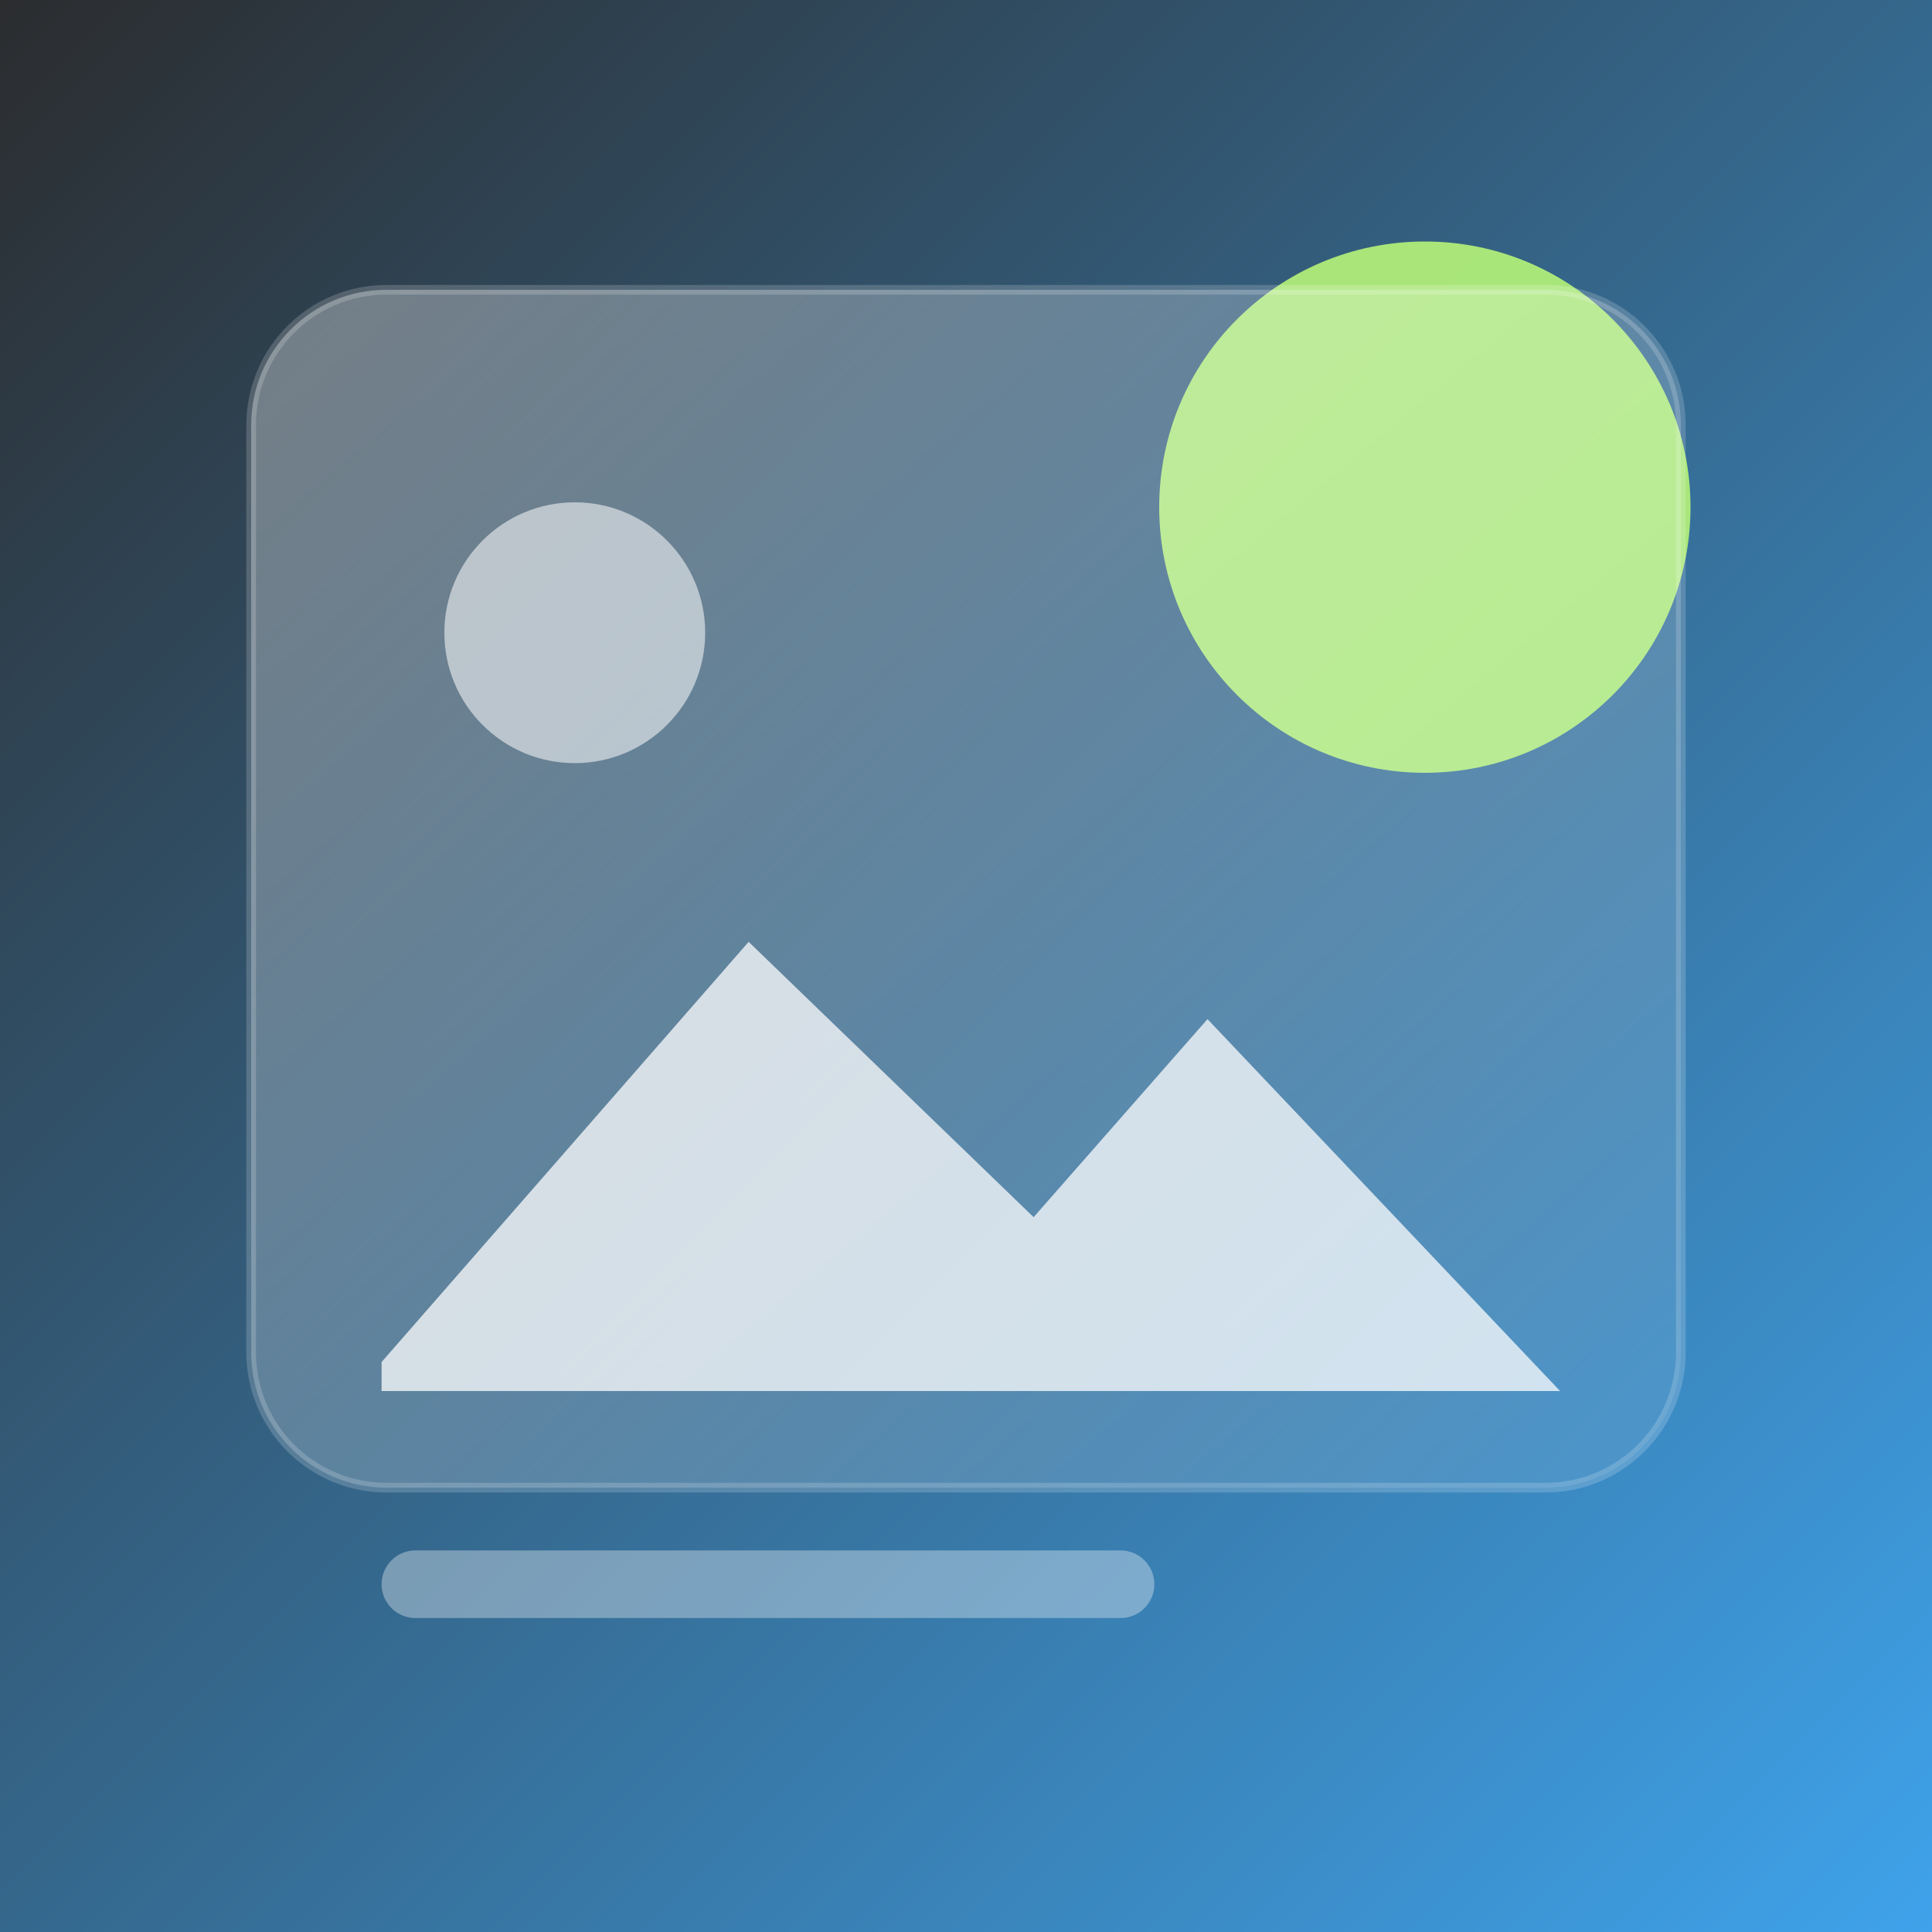
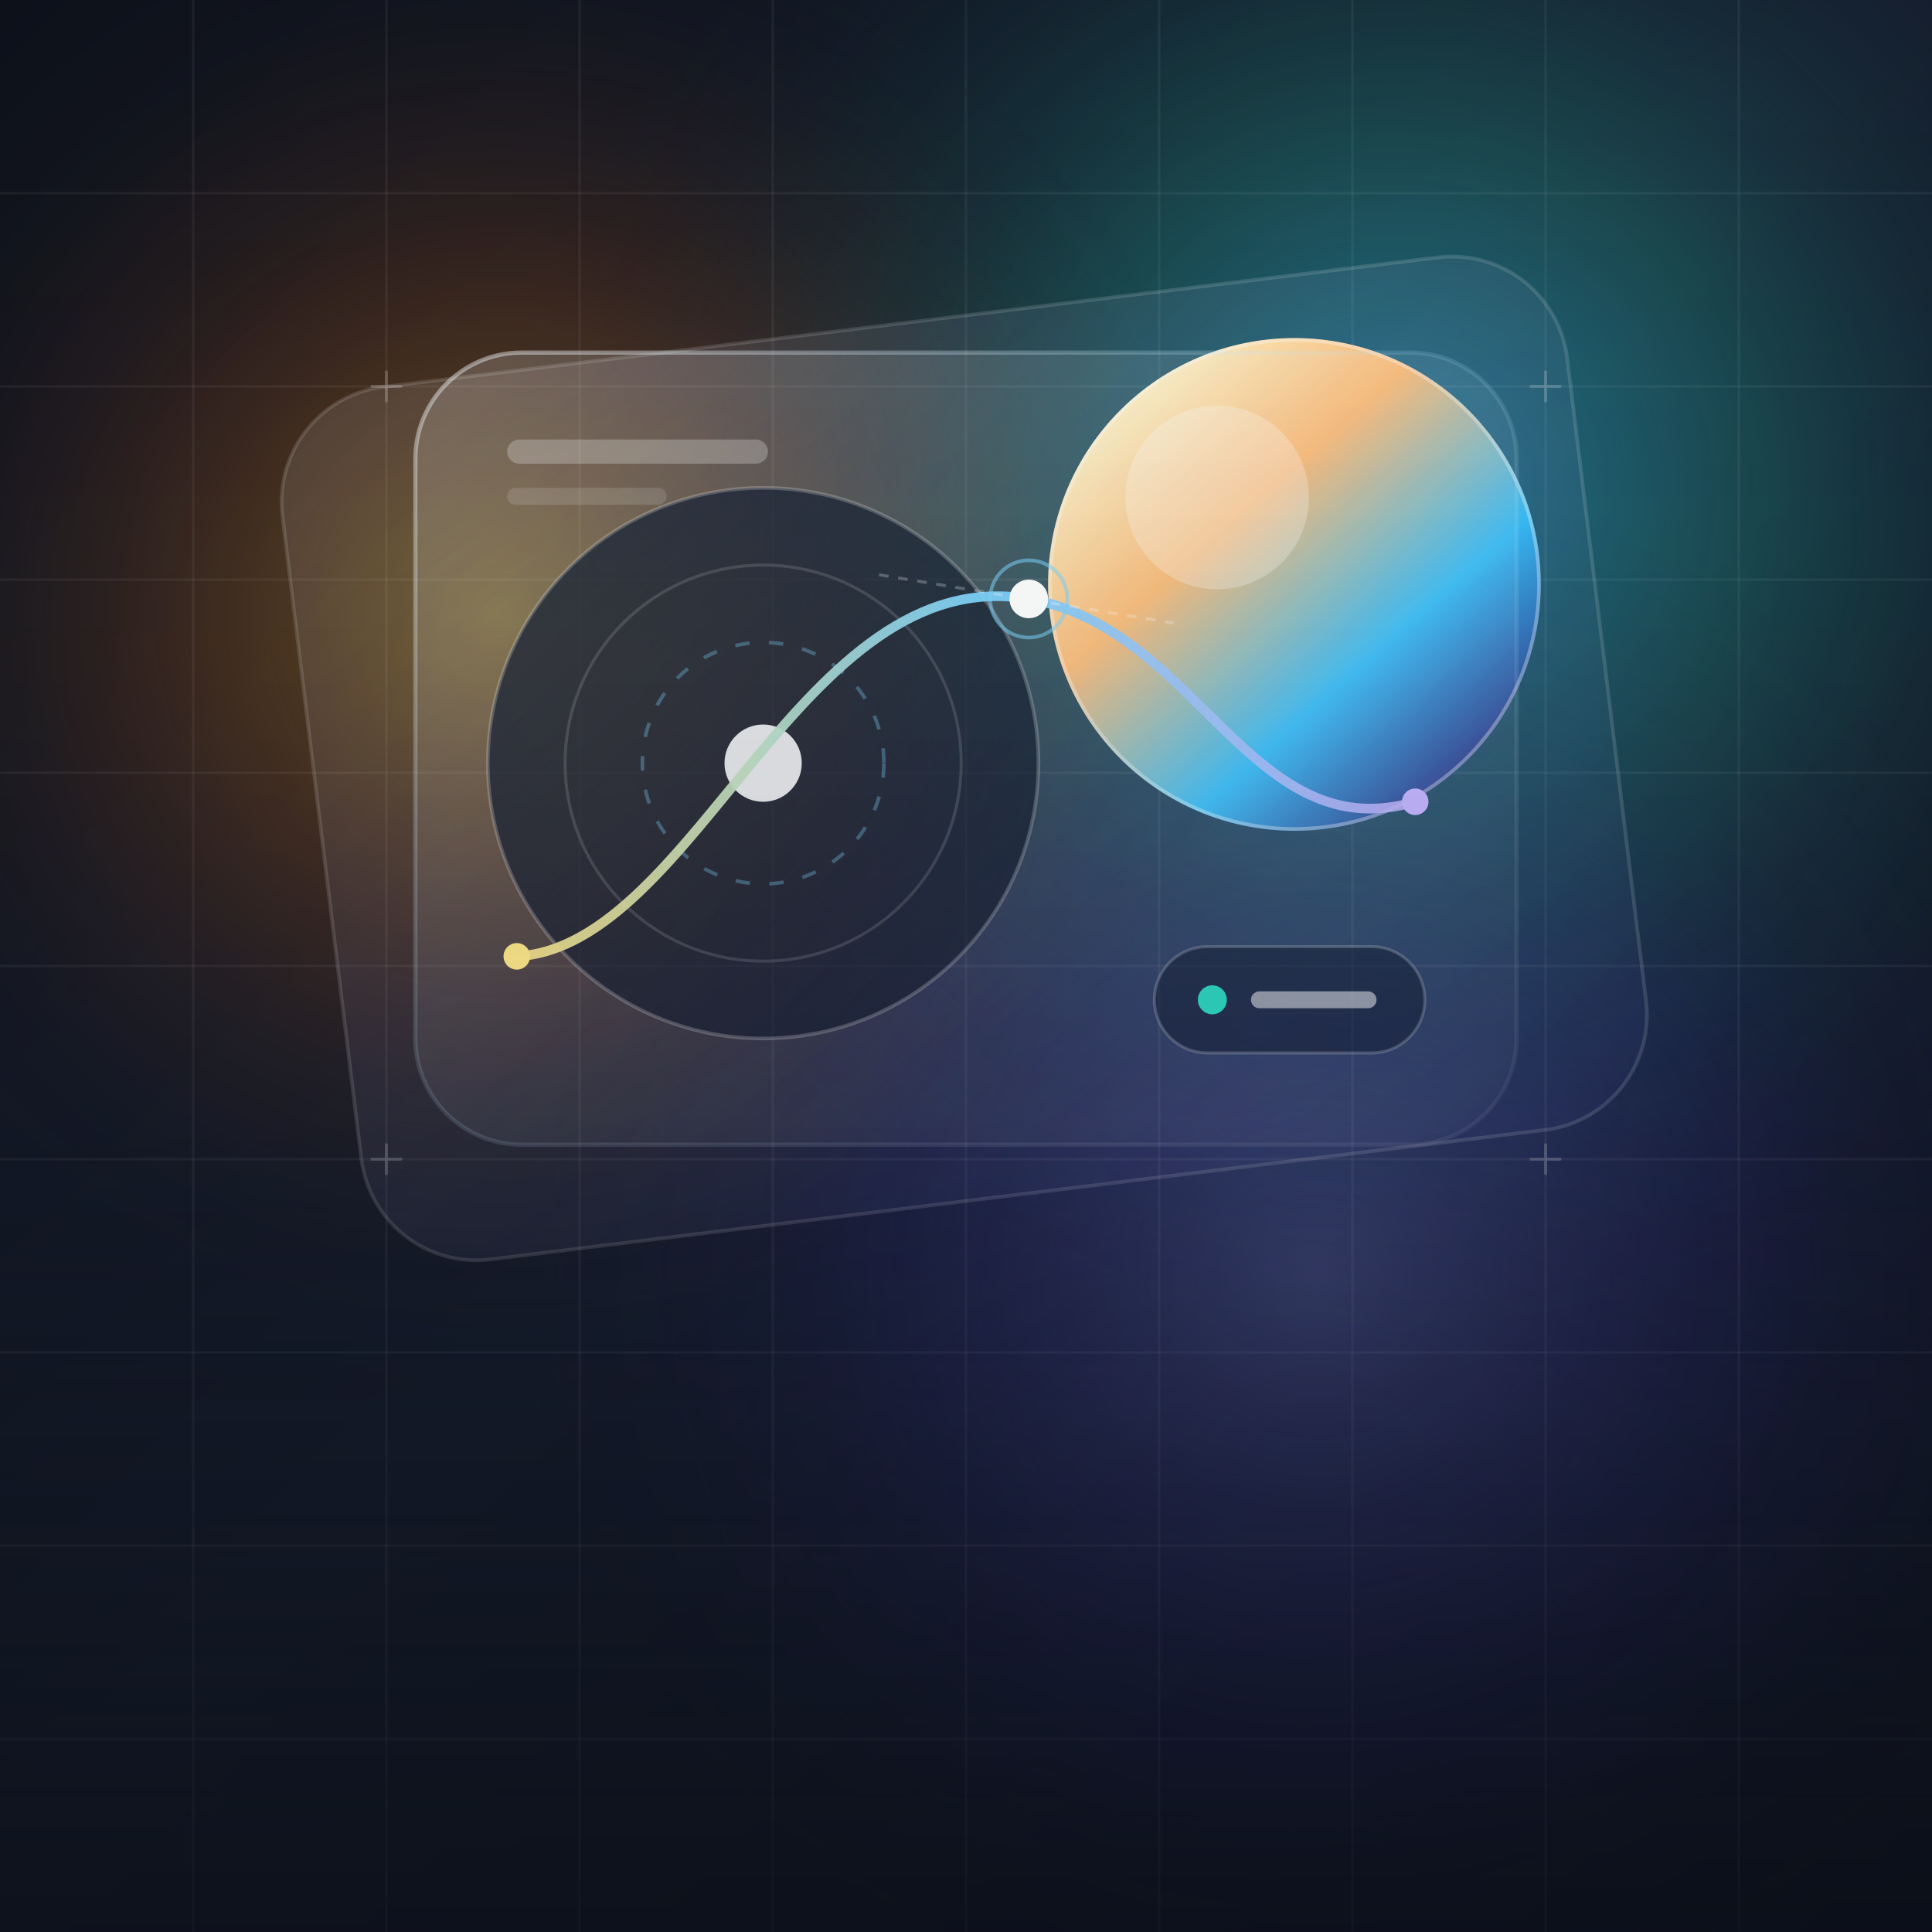
- <svg xmlns="http://www.w3.org/2000/svg" viewBox="0 0 800 800" role="img" aria-label="Default media preview">
+ <svg xmlns="http://www.w3.org/2000/svg" viewBox="0 0 800 800" role="img" aria-label="Studio reel abstract editorial artwork">
  <defs>
-     <linearGradient id="media-bg" x1="0" y1="0" x2="1" y2="1">
-       <stop offset="0" stop-color="#2b2c2e" />
-       <stop offset="1" stop-color="#3fa3eb" />
+     <linearGradient id="md-bg" x1="0" y1="0" x2="1" y2="1">
+       <stop offset="0%" stop-color="#0D111A" />
+       <stop offset="48%" stop-color="#151C2C" />
+       <stop offset="100%" stop-color="#0F1522" />
    </linearGradient>
-     <linearGradient id="media-card" x1="0" y1="0" x2="1" y2="1">
-       <stop offset="0" stop-color="#ffffff" stop-opacity="0.34" />
-       <stop offset="1" stop-color="#ffffff" stop-opacity="0.08" />
+     <radialGradient id="md-orb-teal" cx="72%" cy="26%" r="44%">
+       <stop offset="0%" stop-color="#38BDF8" stop-opacity="0.55" />
+       <stop offset="45%" stop-color="#2DD4BF" stop-opacity="0.22" />
+       <stop offset="100%" stop-color="#0F172A" stop-opacity="0" />
+     </radialGradient>
+     <radialGradient id="md-orb-amber" cx="26%" cy="32%" r="38%">
+       <stop offset="0%" stop-color="#FBBF24" stop-opacity="0.40" />
+       <stop offset="50%" stop-color="#F97316" stop-opacity="0.14" />
+       <stop offset="100%" stop-color="#0F172A" stop-opacity="0" />
+     </radialGradient>
+     <radialGradient id="md-orb-indigo" cx="68%" cy="66%" r="42%">
+       <stop offset="0%" stop-color="#818CF8" stop-opacity="0.34" />
+       <stop offset="55%" stop-color="#4F46E5" stop-opacity="0.12" />
+       <stop offset="100%" stop-color="#0F172A" stop-opacity="0" />
+     </radialGradient>
+     <linearGradient id="md-plane-back" x1="0" y1="0" x2="1" y2="1">
+       <stop offset="0%" stop-color="#FFFFFF" stop-opacity="0.11" />
+       <stop offset="100%" stop-color="#6366F1" stop-opacity="0.04" />
+     </linearGradient>
+     <linearGradient id="md-plane-front" x1="0" y1="0" x2="1" y2="1">
+       <stop offset="0%" stop-color="#FFFFFF" stop-opacity="0.19" />
+       <stop offset="55%" stop-color="#E0F2FE" stop-opacity="0.07" />
+       <stop offset="100%" stop-color="#FFFFFF" stop-opacity="0.03" />
+     </linearGradient>
+     <linearGradient id="md-glass-stroke" x1="0" y1="0" x2="1" y2="1">
+       <stop offset="0%" stop-color="#FFFFFF" stop-opacity="0.46" />
+       <stop offset="45%" stop-color="#BAE6FD" stop-opacity="0.16" />
+       <stop offset="100%" stop-color="#FFFFFF" stop-opacity="0.06" />
+     </linearGradient>
+     <linearGradient id="md-sphere" x1="0.15" y1="0.1" x2="0.88" y2="0.92">
+       <stop offset="0%" stop-color="#FEF3C7" />
+       <stop offset="32%" stop-color="#FDBA74" />
+       <stop offset="68%" stop-color="#38BDF8" />
+       <stop offset="100%" stop-color="#312E81" />
+     </linearGradient>
+     <linearGradient id="md-disc" x1="0" y1="0" x2="1" y2="1">
+       <stop offset="0%" stop-color="#1E293B" stop-opacity="0.82" />
+       <stop offset="100%" stop-color="#0F172A" stop-opacity="0.52" />
+     </linearGradient>
+     <linearGradient id="md-curve" x1="0" y1="0" x2="1" y2="0">
+       <stop offset="0%" stop-color="#FDE68A" stop-opacity="0.92" />
+       <stop offset="52%" stop-color="#7DD3FC" stop-opacity="0.96" />
+       <stop offset="100%" stop-color="#C4B5FD" stop-opacity="0.85" />
+     </linearGradient>
+     <linearGradient id="md-vignette" x1="0" y1="0" x2="0" y2="1">
+       <stop offset="0%" stop-color="#0B0E16" stop-opacity="0" />
+       <stop offset="58%" stop-color="#0B0E16" stop-opacity="0.08" />
+       <stop offset="100%" stop-color="#090C13" stop-opacity="0.62" />
    </linearGradient>
  </defs>
-   <rect width="800" height="800" fill="url(#media-bg)" />
-   <circle cx="590" cy="210" r="110" fill="#b9f778" opacity="0.88" />
-   <rect x="104" y="120" width="592" height="496" rx="56" fill="url(#media-card)" stroke="#ffffff" stroke-opacity="0.18" stroke-width="4" />
-   <path d="M158 564 310 390l118 114 72-82 146 154H158z" fill="#ffffff" opacity="0.74" />
-   <circle cx="238" cy="262" r="54" fill="#ffffff" opacity="0.54" />
-   <rect x="158" y="642" width="320" height="28" rx="14" fill="#ffffff" opacity="0.34" />
+   <rect width="800" height="800" fill="url(#md-bg)" />
+   <rect width="800" height="800" fill="url(#md-orb-teal)" />
+   <rect width="800" height="800" fill="url(#md-orb-amber)" />
+   <rect width="800" height="800" fill="url(#md-orb-indigo)" />
+   <g stroke="#FFFFFF" stroke-opacity="0.055" stroke-width="1">
+     <line x1="80" y1="0" x2="80" y2="800" />
+     <line x1="160" y1="0" x2="160" y2="800" />
+     <line x1="240" y1="0" x2="240" y2="800" />
+     <line x1="320" y1="0" x2="320" y2="800" />
+     <line x1="400" y1="0" x2="400" y2="800" />
+     <line x1="480" y1="0" x2="480" y2="800" />
+     <line x1="560" y1="0" x2="560" y2="800" />
+     <line x1="640" y1="0" x2="640" y2="800" />
+     <line x1="720" y1="0" x2="720" y2="800" />
+     <line x1="0" y1="80" x2="800" y2="80" />
+     <line x1="0" y1="160" x2="800" y2="160" />
+     <line x1="0" y1="240" x2="800" y2="240" />
+     <line x1="0" y1="320" x2="800" y2="320" />
+     <line x1="0" y1="400" x2="800" y2="400" />
+     <line x1="0" y1="480" x2="800" y2="480" />
+     <line x1="0" y1="560" x2="800" y2="560" />
+     <line x1="0" y1="640" x2="800" y2="640" />
+     <line x1="0" y1="720" x2="800" y2="720" />
+   </g>
+   <g stroke="#FFFFFF" stroke-opacity="0.20" stroke-width="1.25" stroke-linecap="round">
+     <path d="M154 160 h12 M160 154 v12" />
+     <path d="M634 160 h12 M640 154 v12" />
+     <path d="M154 480 h12 M160 474 v12" />
+     <path d="M634 480 h12 M640 474 v12" />
+   </g>
+   <g transform="rotate(-7 400 320)">
+     <rect x="132" y="132" width="536" height="364" rx="48" fill="url(#md-plane-back)" stroke="#FFFFFF" stroke-opacity="0.14" stroke-width="1.5" />
+   </g>
+   <circle cx="536" cy="242" r="102" fill="url(#md-sphere)" />
+   <circle cx="504" cy="206" r="38" fill="#FFFFFF" fill-opacity="0.28" />
+   <circle cx="536" cy="242" r="101.25" fill="none" stroke="#FFFFFF" stroke-opacity="0.34" stroke-width="1.5" />
+   <rect x="172" y="146" width="456" height="328" rx="44" fill="url(#md-plane-front)" stroke="url(#md-glass-stroke)" stroke-width="1.75" />
+   <circle cx="316" cy="316" r="114" fill="url(#md-disc)" stroke="#FFFFFF" stroke-opacity="0.22" stroke-width="1.5" />
+   <circle cx="316" cy="316" r="82" fill="none" stroke="#FFFFFF" stroke-opacity="0.14" stroke-width="1.25" />
+   <circle cx="316" cy="316" r="50" fill="none" stroke="#7DD3FC" stroke-opacity="0.34" stroke-width="1.5" stroke-dasharray="6 8" />
+   <circle cx="316" cy="316" r="16" fill="#F8FAFC" fill-opacity="0.90" />
+   <path d="M214 396 C288 392 332 232 426 248 C496 260 518 352 586 332" fill="none" stroke="url(#md-curve)" stroke-width="4" stroke-linecap="round" />
+   <line x1="364" y1="238" x2="486" y2="258" stroke="#FFFFFF" stroke-opacity="0.26" stroke-width="1.25" stroke-dasharray="4 4" />
+   <circle cx="426" cy="248" r="8" fill="#FFFFFF" />
+   <circle cx="426" cy="248" r="16" fill="none" stroke="#7DD3FC" stroke-opacity="0.55" stroke-width="1.5" />
+   <circle cx="586" cy="332" r="5.5" fill="#C4B5FD" />
+   <circle cx="214" cy="396" r="5.5" fill="#FDE68A" />
+   <rect x="210" y="182" width="108" height="10" rx="5" fill="#FFFFFF" fill-opacity="0.26" />
+   <rect x="210" y="202" width="66" height="7" rx="3.5" fill="#FFFFFF" fill-opacity="0.14" />
+   <rect x="478" y="392" width="112" height="44" rx="22" fill="#0F172A" fill-opacity="0.46" stroke="#FFFFFF" stroke-opacity="0.20" stroke-width="1.25" />
+   <circle cx="502" cy="414" r="6" fill="#2DD4BF" />
+   <rect x="518" y="410.5" width="52" height="7" rx="3.5" fill="#FFFFFF" fill-opacity="0.52" />
+   <rect width="800" height="800" fill="url(#md-vignette)" />
</svg>
